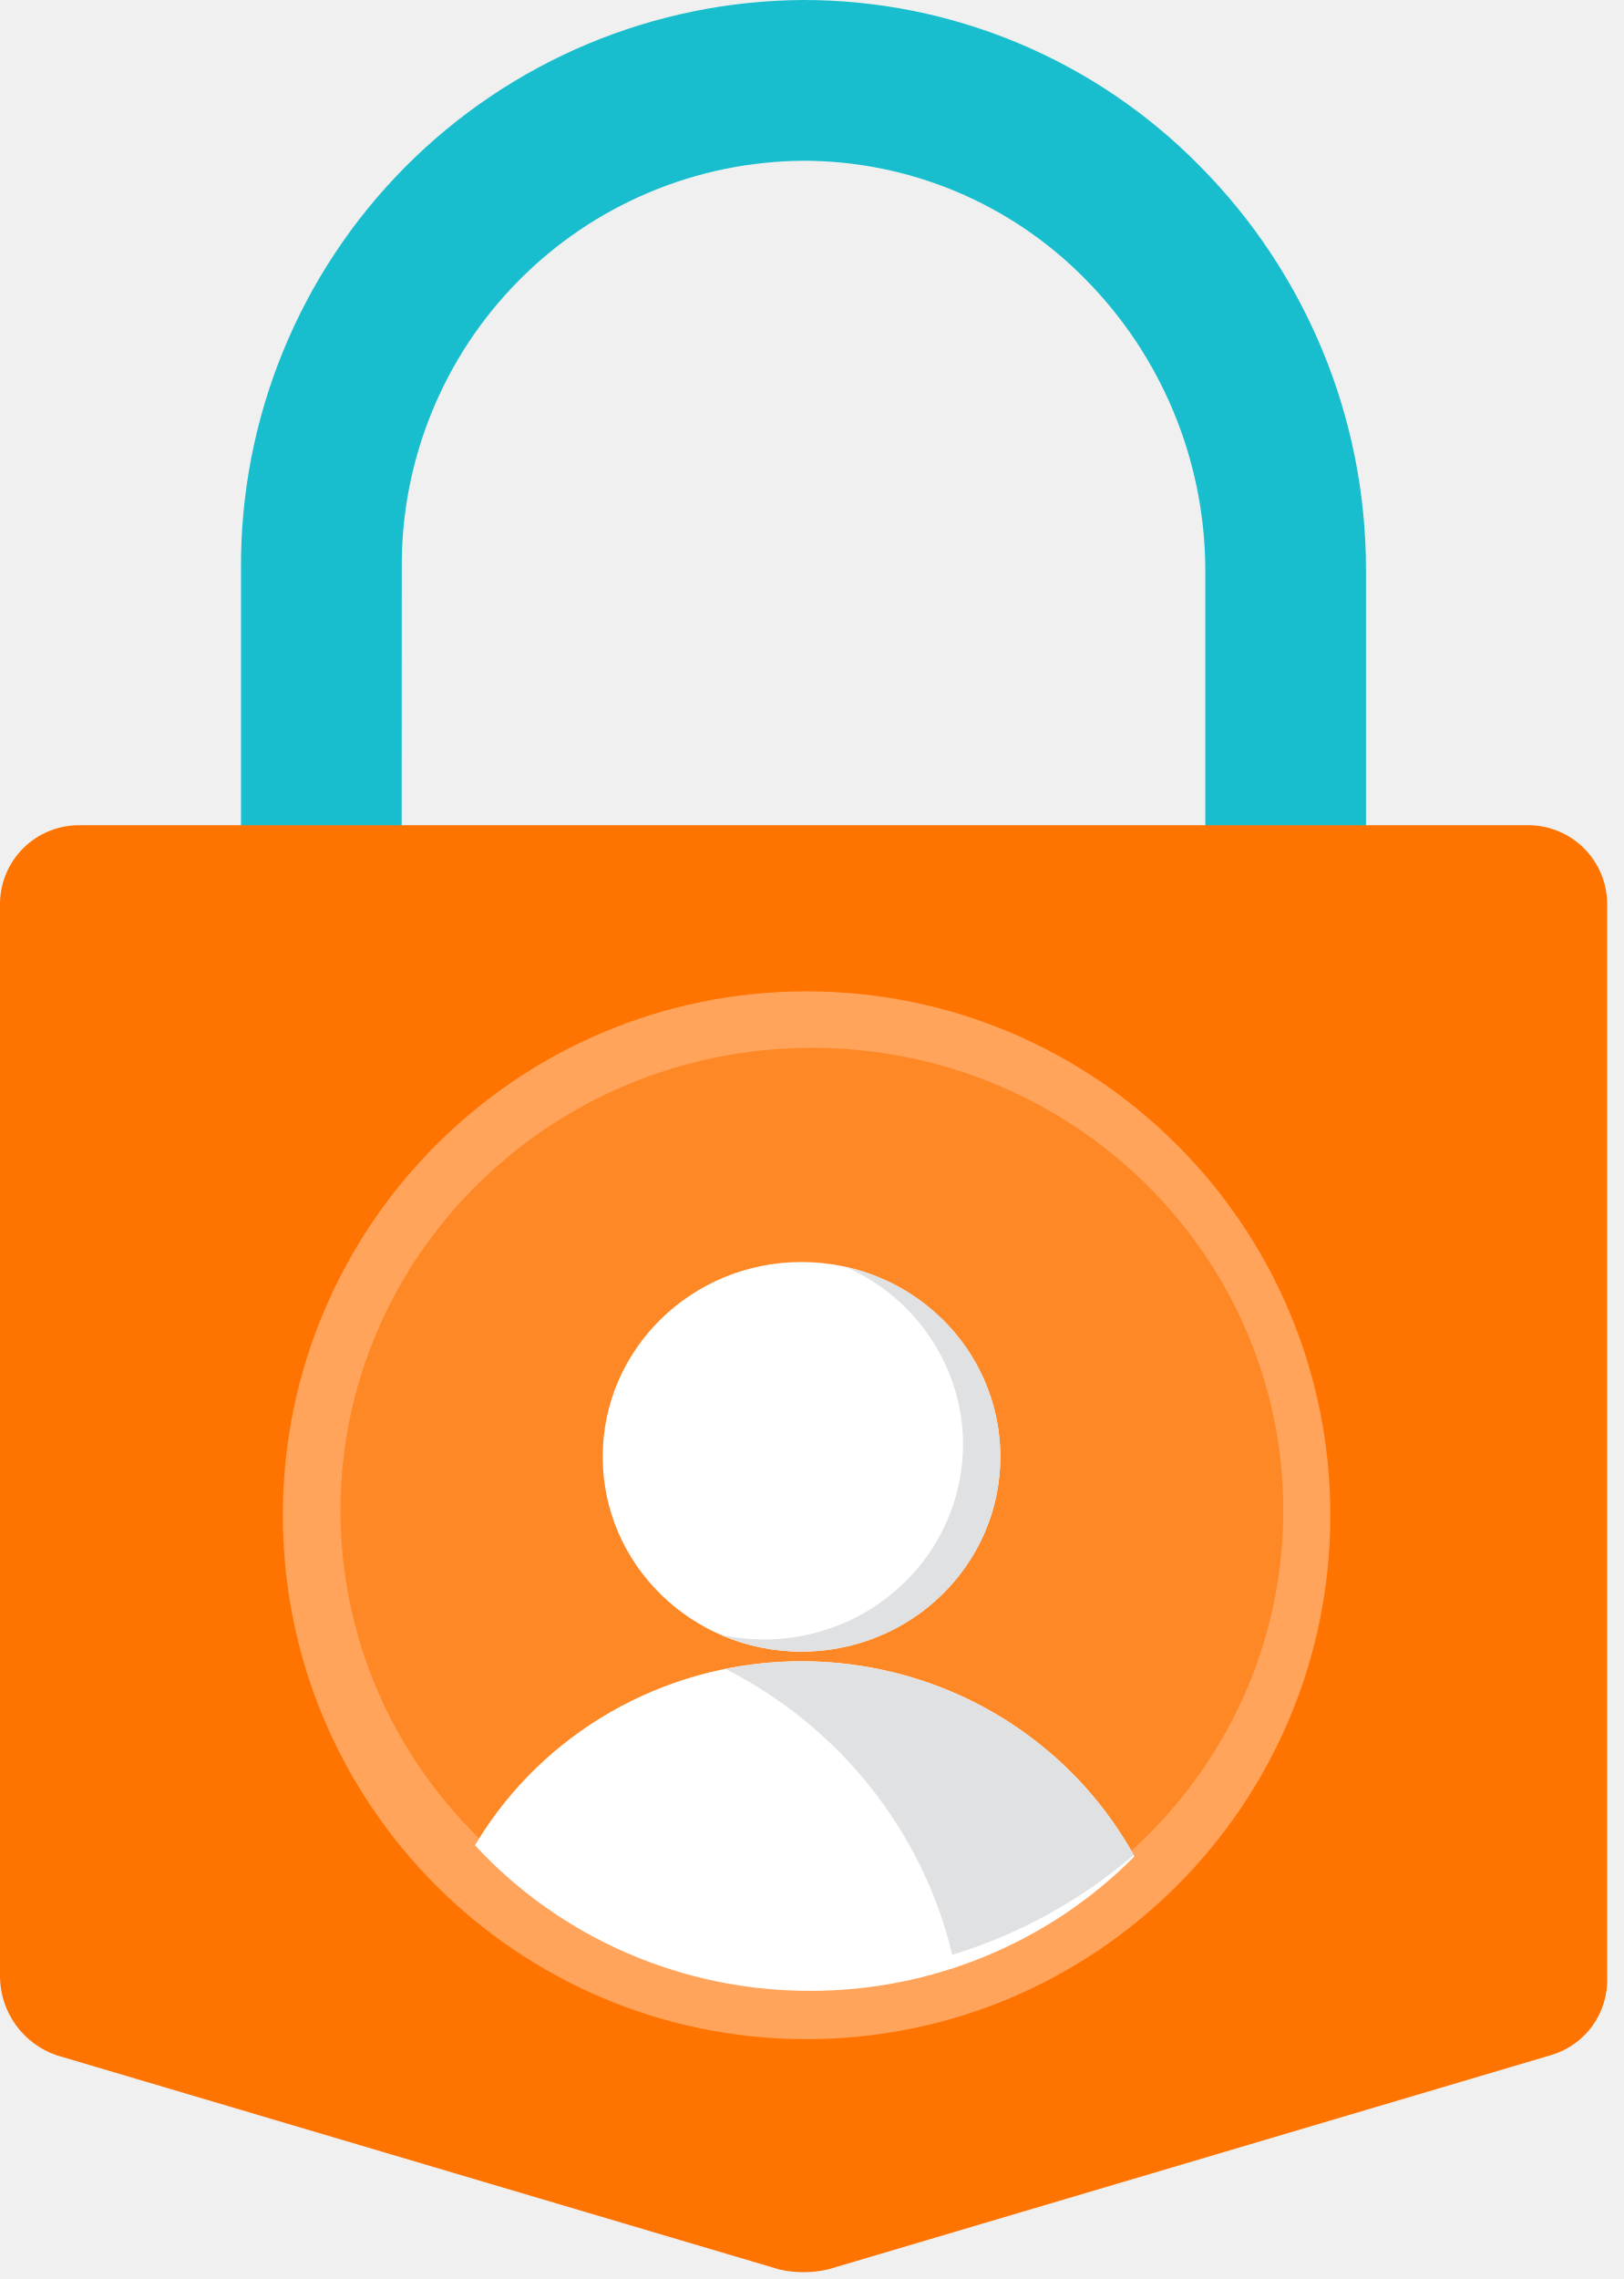
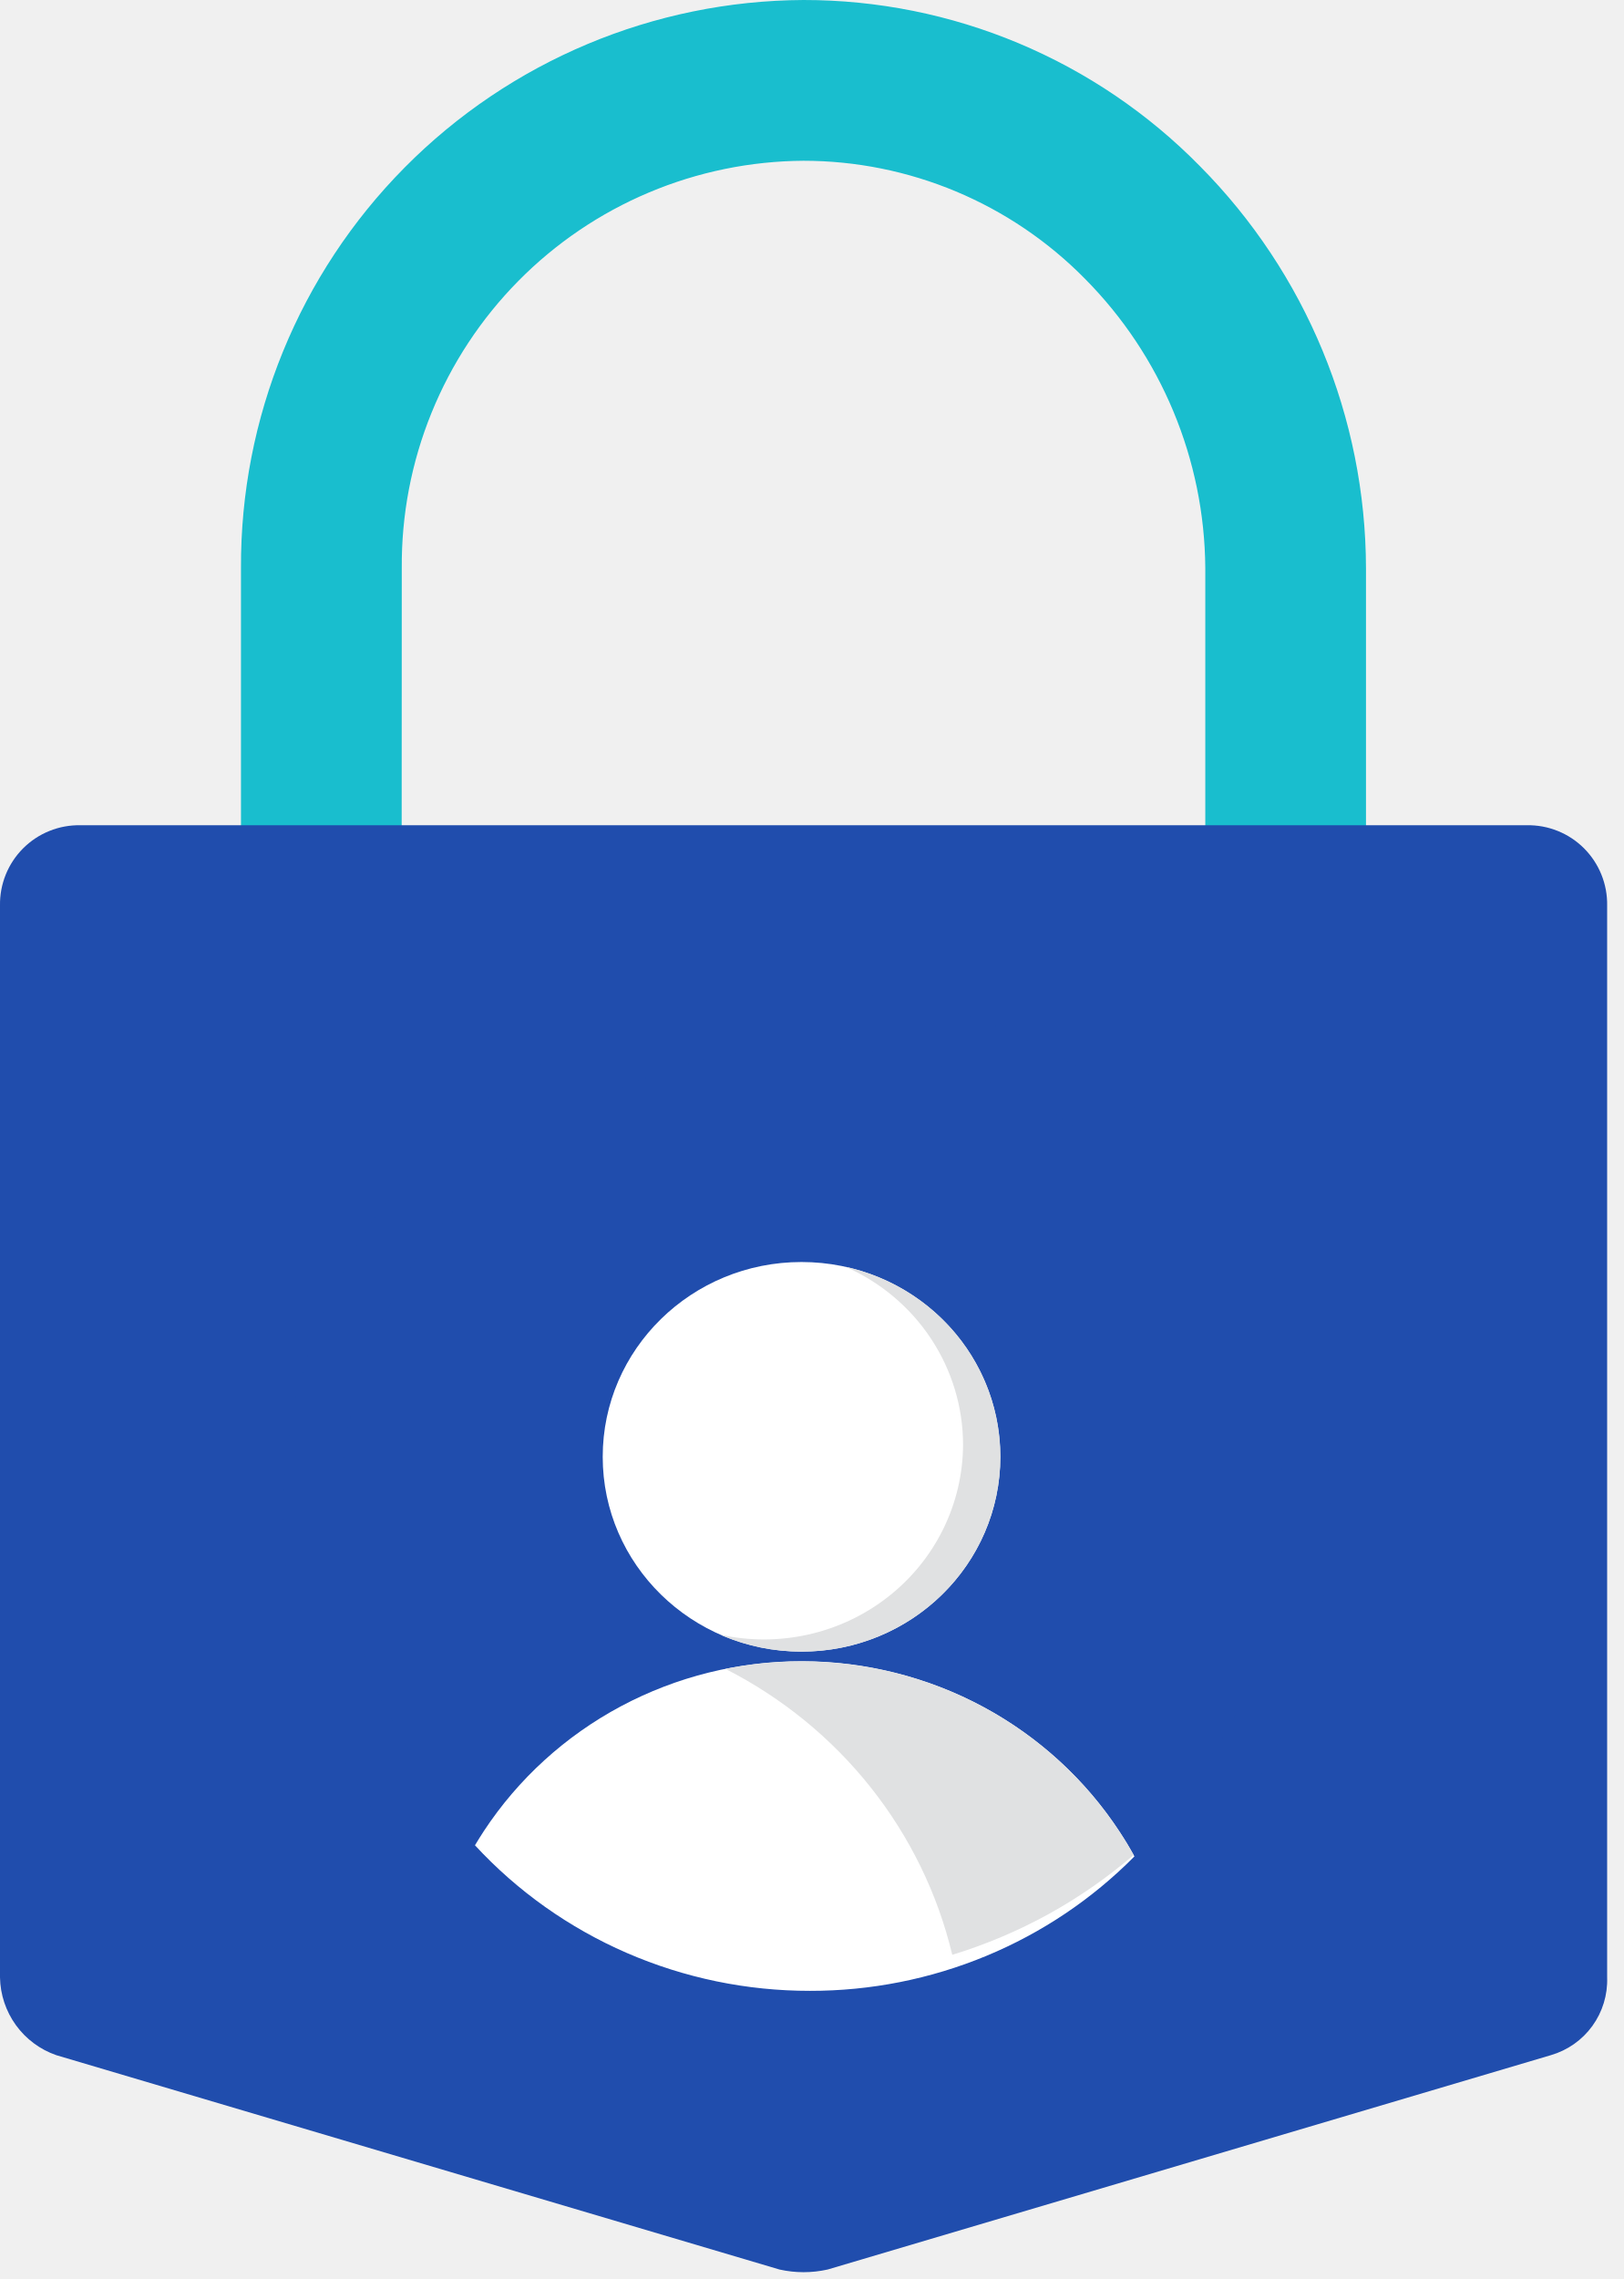
<svg xmlns="http://www.w3.org/2000/svg" id="selfcare-account-security" class="icon" width="62" height="87" viewBox="0 0 62 87" fill="none">
  <g id="security-illustration">
    <g id="padlock">
      <path id="padlock-head" d="M15.342 21.684C15.327 19.655 15.712 17.644 16.476 15.764C17.239 13.884 18.365 12.173 19.79 10.729C21.215 9.285 22.91 8.136 24.78 7.348C26.649 6.56 28.656 6.149 30.684 6.137C32.684 6.138 34.662 6.537 36.506 7.309C38.35 8.082 40.022 9.213 41.425 10.637C44.344 13.576 45.996 17.542 46.025 21.684V32.219H52.161V21.684C52.148 15.935 49.869 10.423 45.819 6.342C43.845 4.332 41.489 2.737 38.89 1.648C36.292 0.559 33.502 -0.001 30.684 2.71847e-06C24.96 0.028 19.482 2.327 15.453 6.394C11.424 10.46 9.176 15.96 9.202 21.684V32.219H15.338L15.342 21.684Z" fill="#19BECE" class="fill-accent2" />
-       <path id="padlock-body" d="M58.303 31.503H3.068C2.664 31.496 2.261 31.57 1.886 31.722C1.51 31.873 1.169 32.099 0.883 32.385C0.596 32.672 0.371 33.013 0.219 33.388C0.068 33.764 -0.007 34.166 0 34.571V75.489C0.012 76.144 0.224 76.779 0.608 77.31C0.992 77.84 1.53 78.24 2.148 78.455L29.765 86.638C30.371 86.774 30.999 86.774 31.605 86.638L59.221 78.455C59.859 78.27 60.416 77.878 60.805 77.341C61.194 76.804 61.393 76.152 61.37 75.489V34.571C61.377 34.166 61.303 33.764 61.151 33.388C61 33.013 60.774 32.672 60.488 32.385C60.202 32.099 59.861 31.873 59.485 31.722C59.109 31.57 58.707 31.496 58.303 31.503Z" fill="#FF7300" class="fill-primary" />
+       <path id="padlock-body" d="M58.303 31.503H3.068C2.664 31.496 2.261 31.57 1.886 31.722C1.51 31.873 1.169 32.099 0.883 32.385C0.596 32.672 0.371 33.013 0.219 33.388C0.068 33.764 -0.007 34.166 0 34.571V75.489C0.012 76.144 0.224 76.779 0.608 77.31C0.992 77.84 1.53 78.24 2.148 78.455L29.765 86.638C30.371 86.774 30.999 86.774 31.605 86.638L59.221 78.455C59.859 78.27 60.416 77.878 60.805 77.341C61.194 76.804 61.393 76.152 61.37 75.489V34.571C61.377 34.166 61.303 33.764 61.151 33.388C61 33.013 60.774 32.672 60.488 32.385C60.202 32.099 59.861 31.873 59.485 31.722C59.109 31.57 58.707 31.496 58.303 31.503Z" fill="#204dad" class="fill-primary" />
    </g>
    <g id="user-section">
-       <path id="circle-outer" d="M30.799 77.844C41.845 77.844 50.8 68.89 50.8 57.844C50.8 46.798 41.845 37.844 30.799 37.844C19.754 37.844 10.8 46.798 10.8 57.844C10.8 68.89 19.754 77.844 30.799 77.844Z" fill="#FFA45A" class="fill-primary lighten-2" />
-       <path id="circle-inner" d="M31.002 75.331C40.944 75.331 49.002 67.422 49.002 57.665C49.002 47.909 40.944 40 31.002 40C21.061 40 13.002 47.909 13.002 57.665C13.002 67.422 21.061 75.331 31.002 75.331Z" fill="#FF8826" class="fill-primary lighten-1" />
+       <path id="circle-outer" d="M30.799 77.844C41.845 77.844 50.8 68.89 50.8 57.844C50.8 46.798 41.845 37.844 30.799 37.844C19.754 37.844 10.8 46.798 10.8 57.844C10.8 68.89 19.754 77.844 30.799 77.844Z" fill="#204dad" class="fill-primary lighten-2" />
+       <path id="circle-inner" d="M31.002 75.331C40.944 75.331 49.002 67.422 49.002 57.665C49.002 47.909 40.944 40 31.002 40C21.061 40 13.002 47.909 13.002 57.665C13.002 67.422 21.061 75.331 31.002 75.331Z" fill="#204dad" class="fill-primary lighten-1" />
      <g id="user">
        <path id="user-body" d="M18.137 70.443C18.246 70.261 18.36 70.079 18.477 69.899C19.789 67.906 21.589 66.268 23.713 65.135C25.837 64.003 28.216 63.412 30.634 63.416C33.051 63.42 35.428 64.021 37.548 65.161C39.667 66.302 41.461 67.946 42.764 69.944C42.965 70.245 43.149 70.553 43.319 70.867C41.71 72.494 39.785 73.787 37.657 74.668C35.529 75.55 33.242 76.003 30.933 76C28.523 76.003 26.139 75.51 23.935 74.553C21.731 73.596 19.756 72.196 18.137 70.443Z" fill="white" class="fill-accent3" />
        <path id="user-head" d="M30.606 63.049C34.798 63.049 38.197 59.72 38.197 55.613C38.197 51.506 34.798 48.177 30.606 48.177C26.413 48.177 23.015 51.506 23.015 55.613C23.015 59.72 26.413 63.049 30.606 63.049Z" fill="white" class="fill-accent3" />
        <path id="user-body-shadow" d="M36.363 74.624C35.807 72.299 34.745 70.119 33.249 68.234C31.754 66.35 29.86 64.806 27.699 63.708C30.287 63.191 32.969 63.375 35.459 64.241C36.961 64.766 38.363 65.533 39.609 66.511C40.845 67.478 41.911 68.639 42.765 69.946C42.949 70.227 43.125 70.52 43.289 70.814C42.29 71.672 41.205 72.426 40.049 73.065C38.879 73.71 37.644 74.233 36.363 74.624Z" fill="#E0E1E2" class="fill-accent3 darken-1" />
        <path id="user-head-shadow" d="M30.601 63.049C29.532 63.051 28.476 62.831 27.501 62.402C28.611 62.648 29.763 62.646 30.873 62.396C31.983 62.147 33.021 61.656 33.911 60.959C34.801 60.263 35.521 59.38 36.016 58.374C36.512 57.368 36.771 56.266 36.775 55.149C36.773 53.714 36.348 52.309 35.552 51.105C34.757 49.901 33.623 48.948 32.289 48.361C33.967 48.73 35.467 49.65 36.542 50.968C37.616 52.287 38.202 53.925 38.201 55.613C38.201 56.608 37.997 57.592 37.601 58.507C37.019 59.856 36.044 61.007 34.799 61.815C33.554 62.623 32.093 63.052 30.601 63.049Z" fill="#E0E1E2" class="fill-accent3 darken-1" />
      </g>
    </g>
  </g>
</svg>
